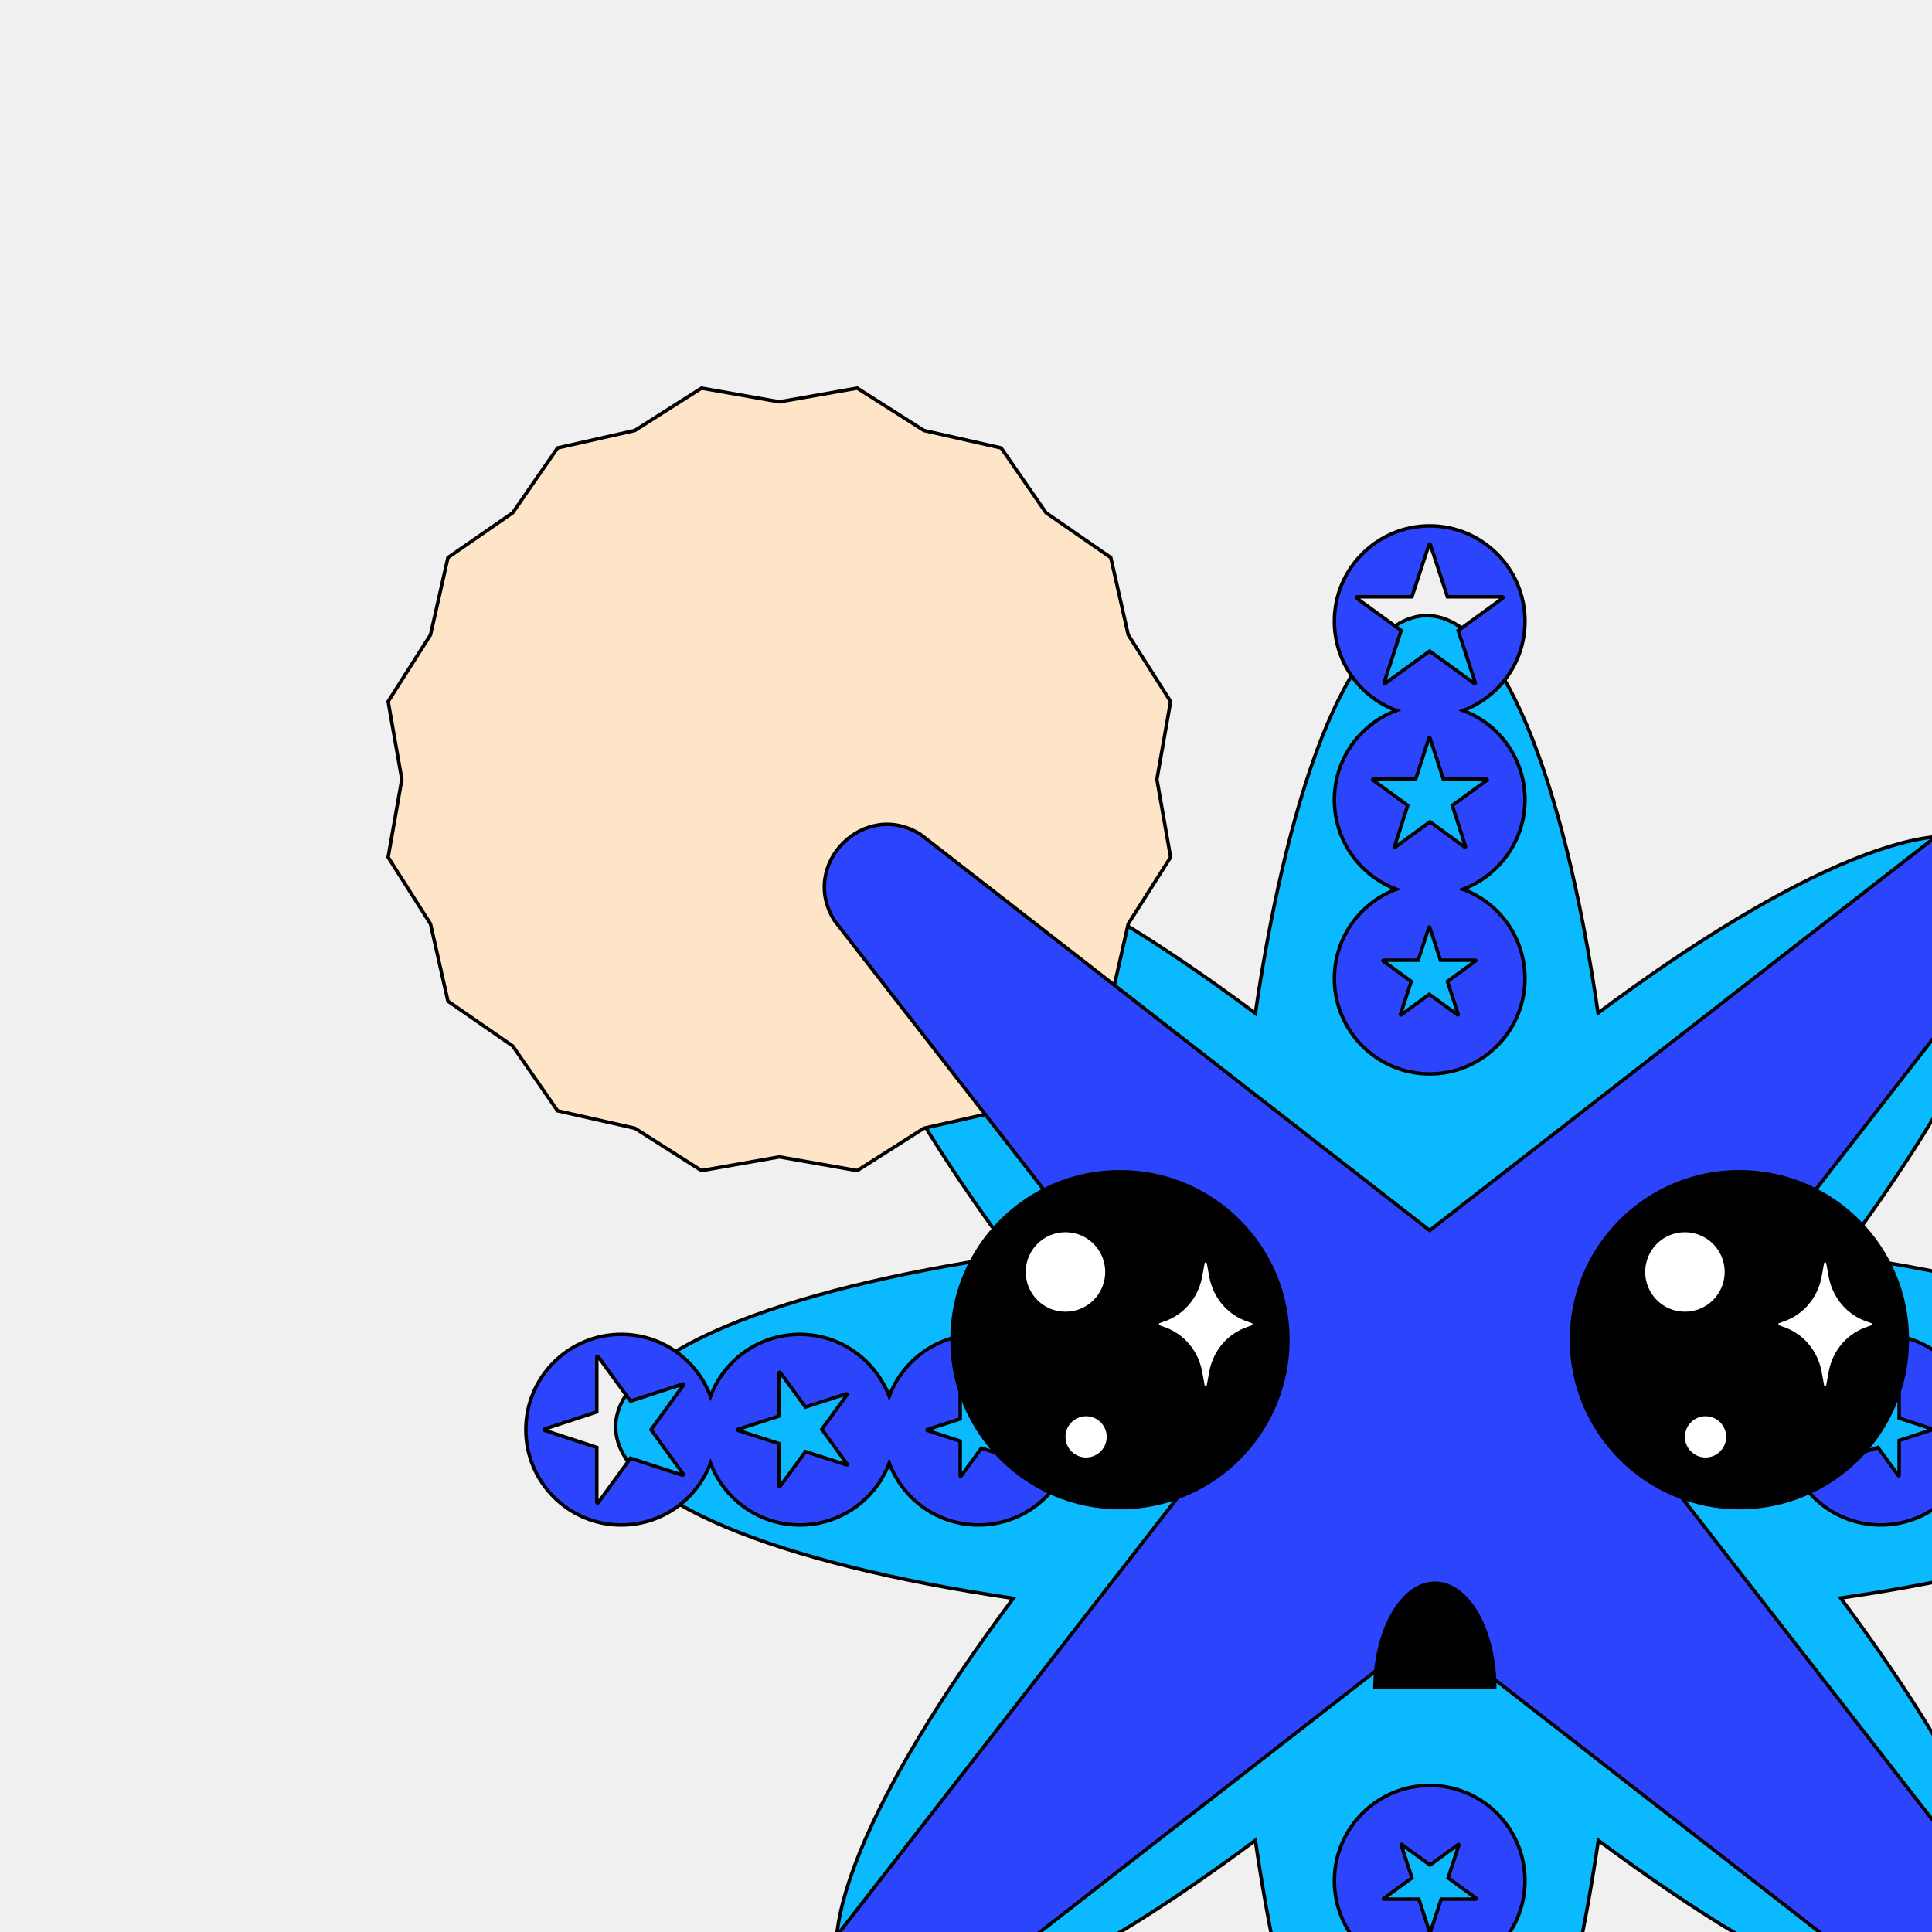
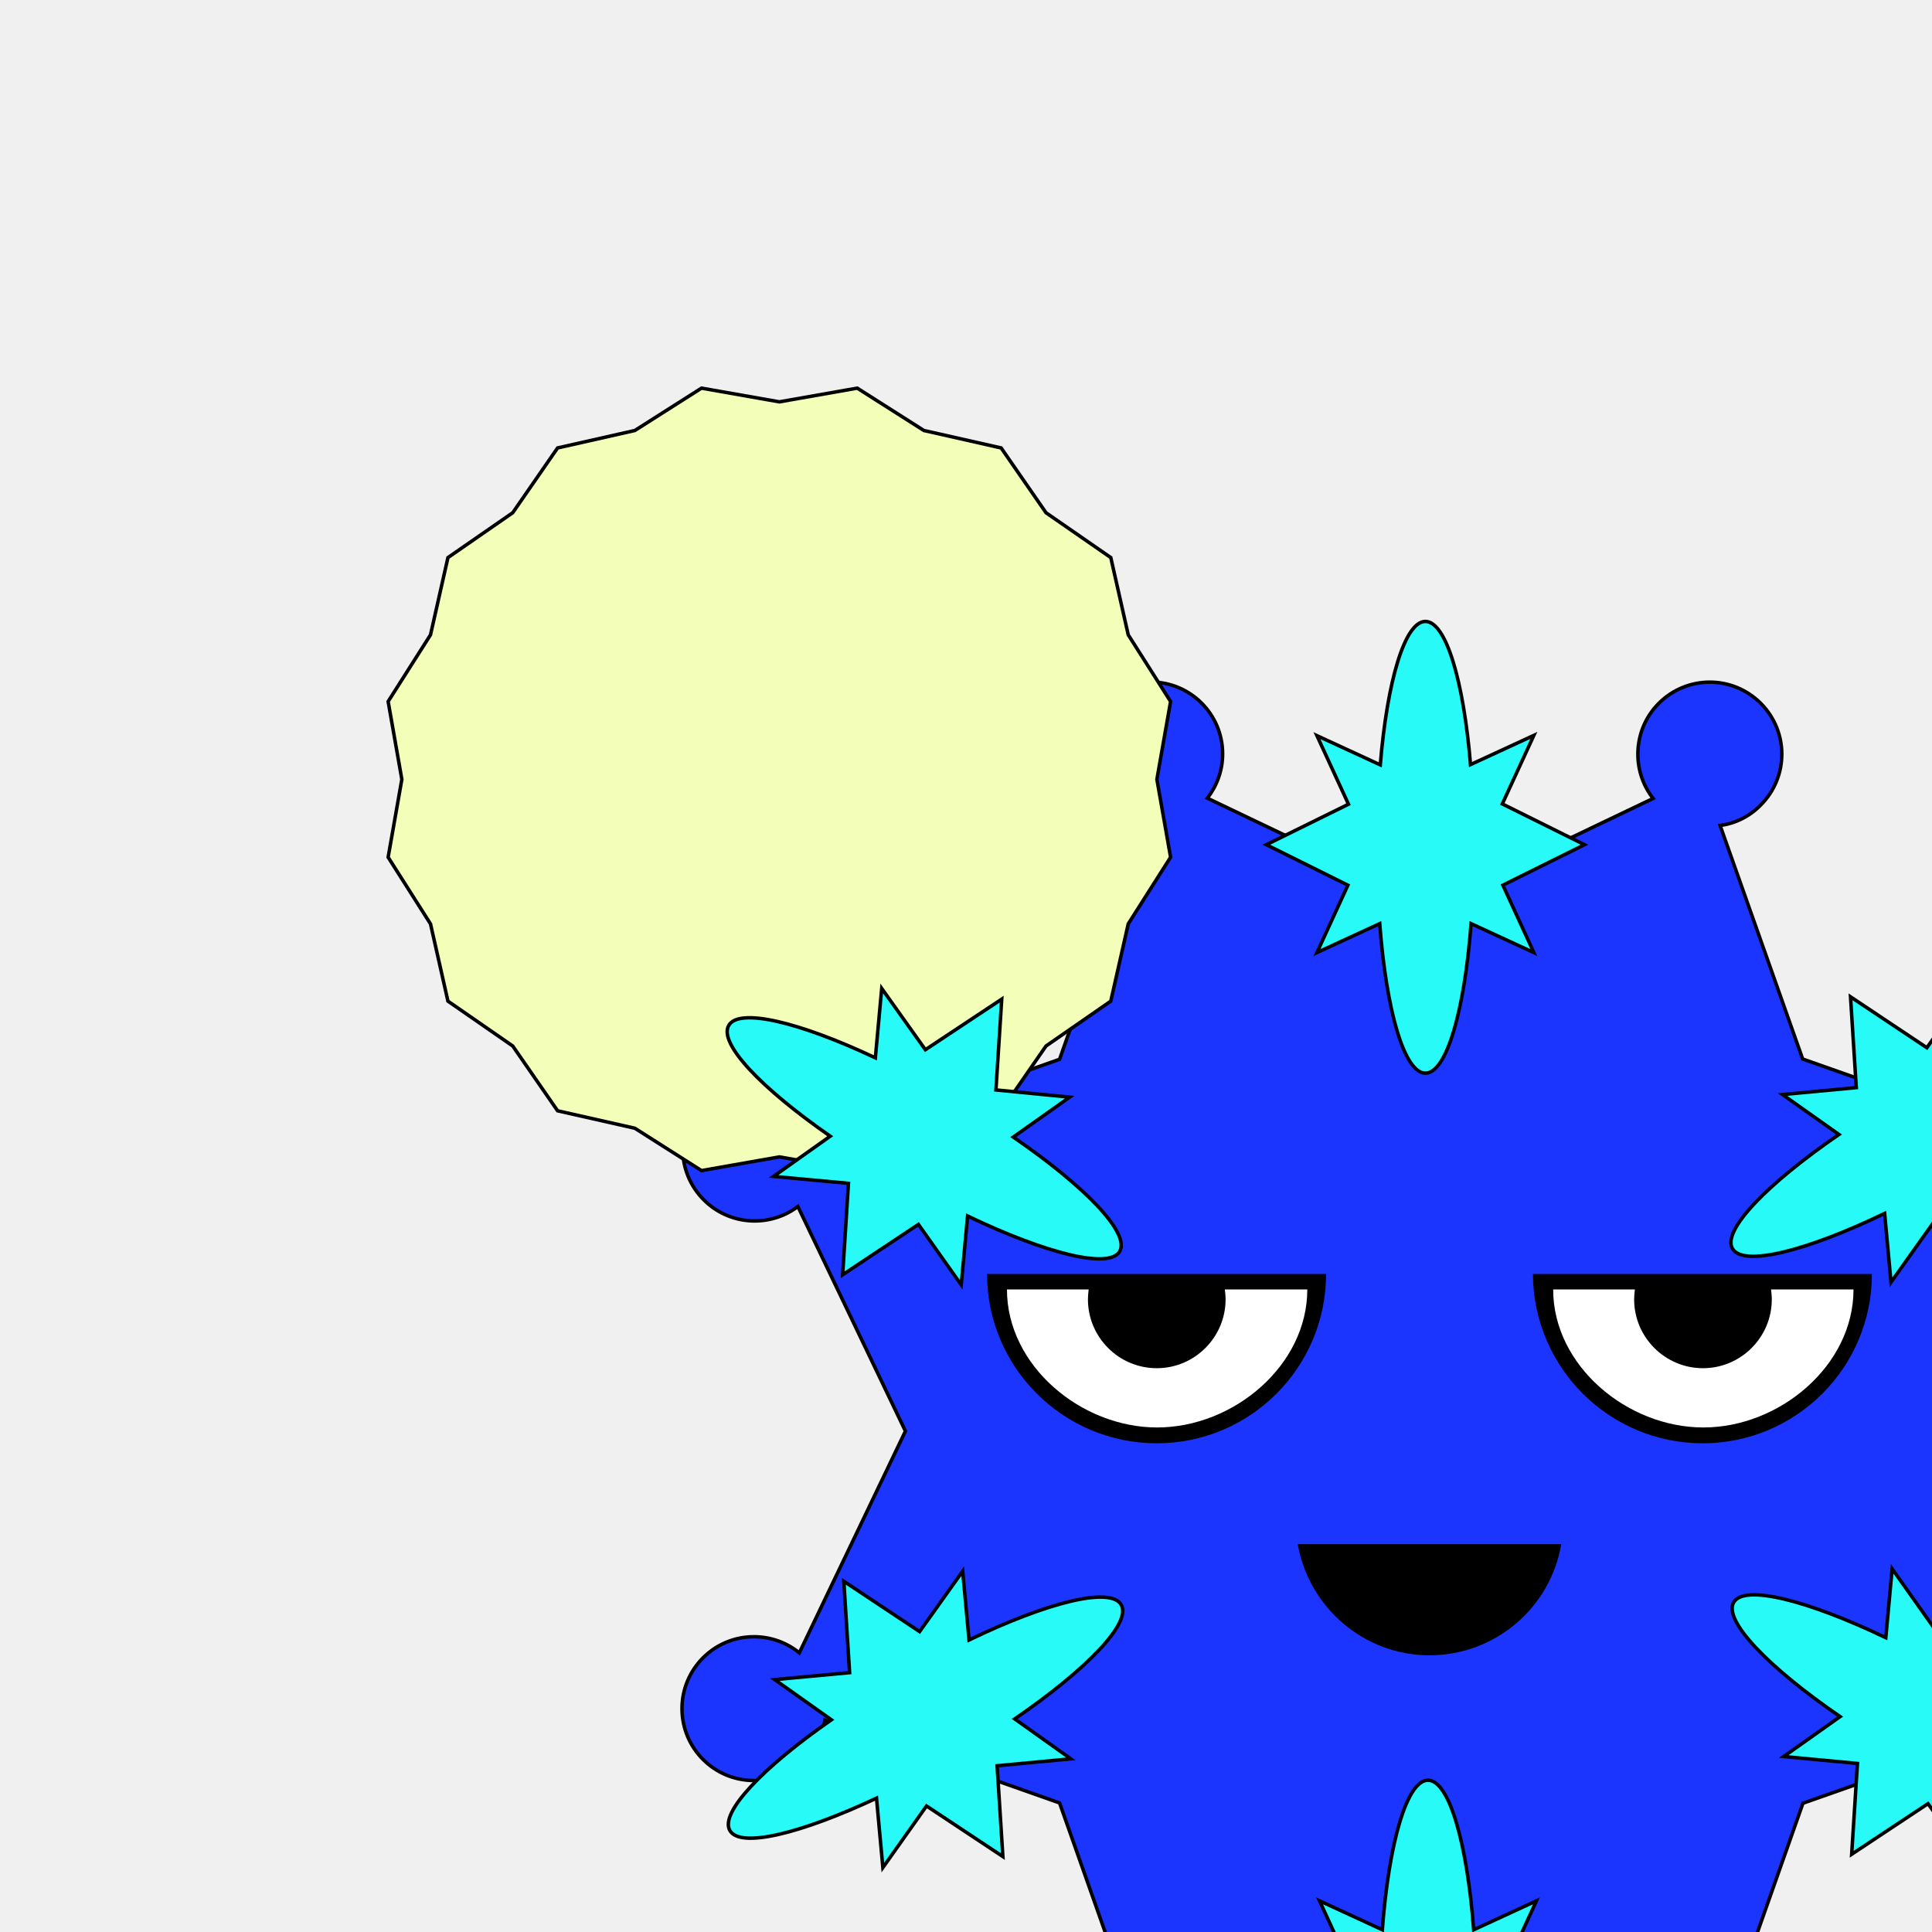
<svg xmlns="http://www.w3.org/2000/svg" height="100%" width="100%" viewBox="0 0 1000 1000" style="background-color: transparent">
  <style>
    #id-hero {
      transform-origin: 300px 300px;
      transform: translate(200px, 200px) scale(1.8);
    }
  </style>
  <g id="id-hero">
    <style>
      @keyframes moveBG {
        0% {
          transform-origin: 300px 300px;
          transform: translate(0px, 0px) rotate(0deg);
        }
        100% {
          transform-origin: 300px 300px;
          transform: translate(0px, 0px) rotate(360deg);
        }
      }
      #id-BG {
        animation: moveBG 12s infinite linear;
        animation-delay: 0s;
        animation-direction: reverse;
      }
    </style>
-     <g id="id-BG" fill="hsl(197,99%,52%)">
+     <g id="id-BG" fill="hsl(233,99%,55%)">
      <g stroke="black" stroke-width="1" stroke-miterlimit="10">
-         <path d="M532.446 299.184C532.446 278.228 486.542 259.933 418.102 249.871C459.432 194.404 478.891 148.999 464.089 134.197C449.286 119.395 403.882 138.854 348.415 180.184C338.436 111.744 320.141 65.923 299.184 65.923C278.228 65.923 259.933 111.827 249.871 180.267C194.404 138.854 148.999 119.395 134.197 134.197C119.395 148.999 138.854 194.404 180.184 249.871C111.744 259.85 65.923 278.228 65.923 299.184C65.923 320.141 111.827 338.435 180.267 348.498C138.854 403.882 119.395 449.286 134.197 464.089C148.999 478.891 194.404 459.432 249.871 418.102C259.85 486.542 278.145 532.446 299.184 532.446C320.224 532.446 338.435 486.542 348.498 418.102C403.965 459.432 449.37 478.891 464.172 464.089C478.974 449.286 459.515 403.882 418.185 348.415C486.542 338.436 532.446 320.141 532.446 299.184Z" />
+         <path d="M482.006 363.921L451.575 300.331L482.171 236.41C485.562 238.89 489.779 240.379 494.327 240.379C505.738 240.379 515 231.117 515 219.706C515 208.294 505.738 199.033 494.327 199.033C483.825 199.033 475.225 206.806 473.819 216.894L407.252 193.41L383.519 126.263C387.819 125.685 391.954 123.7 395.179 120.392C403.283 112.288 403.283 99.223 395.179 91.119C387.075 83.015 374.01 83.015 365.906 91.119C358.463 98.561 357.885 110.387 364.252 118.49L300.248 149.087L236.079 118.408C238.808 114.852 240.462 110.469 240.462 105.673C240.462 94.261 231.2 85 219.788 85C208.377 85 199.115 94.261 199.115 105.673C199.115 116.258 207.054 124.94 217.308 126.181L193.575 193.492L126.512 217.142C126.015 212.594 124.031 208.129 120.558 204.656C112.454 196.552 99.388 196.552 91.285 204.656C83.181 212.76 83.181 225.825 91.285 233.929C98.644 241.288 110.221 241.95 118.325 235.831L149.252 300.413L118.738 364.169C115.183 361.275 110.635 359.538 105.673 359.538C94.261 359.538 85 368.8 85 380.212C85 391.623 94.261 400.885 105.673 400.885C115.927 400.885 124.527 393.36 126.098 383.519L193.575 407.335L216.977 473.654C212.512 474.15 208.212 476.135 204.738 479.525C196.635 487.629 196.635 500.694 204.738 508.798C212.842 516.902 225.908 516.902 234.012 508.798C241.206 501.604 241.95 490.44 236.327 482.337L300.496 451.658L363.756 481.923C361.11 485.396 359.621 489.696 359.621 494.41C359.621 505.821 368.883 515.083 380.294 515.083C391.706 515.083 400.967 505.821 400.967 494.41C400.967 484.238 393.608 475.721 383.85 474.067L407.335 407.417L473.737 384.015C474.398 388.233 476.3 392.202 479.525 395.427C487.629 403.531 500.694 403.531 508.798 395.427C516.902 387.323 516.902 374.258 508.798 366.154C501.521 358.712 490.11 358.05 482.006 363.921Z" />
      </g>
    </g>
    <style>
      @keyframes moveCore {
        0% {
          transform-origin: 113px 113px;
          transform: translate(187px, 187px) rotate(0deg);
        }
        100% {
          transform-origin: 113px 113px;
          transform: translate(187px, 187px) rotate(360deg);
        }
      }
      #id-Core {
        animation: moveCore 34s infinite linear;
        animation-delay: 0s;
        animation-direction: normal;
      }
    </style>
-     <g id="id-Core" fill="hsl(32,100%,89%)">
+     <g id="id-Core" fill="hsl(70,100%,86%)">
      <g stroke="black" stroke-width="1" stroke-miterlimit="10">
        <path d="M113 4.441L135.393 0.5L154.561 12.682L176.774 17.697L189.672 36.328L208.303 49.226L213.318 71.439L225.5 90.607L221.559 113L225.5 135.393L213.318 154.561L208.303 176.774L189.672 189.672L176.774 208.303L154.561 213.318L135.393 225.5L113 221.559L90.607 225.5L71.439 213.318L49.226 208.303L36.328 189.672L17.697 176.774L12.682 154.561L0.5 135.393L4.441 113L0.5 90.607L12.682 71.439L17.697 49.226L36.328 36.328L49.226 17.697L71.439 12.682L90.607 0.5L113 4.441Z" />
      </g>
    </g>
    <style>
      @keyframes moveFG {
        0% {
          transform-origin: 300px 300px;
          transform: translate(0px, 0px) rotate(0deg);
        }
        100% {
          transform-origin: 300px 300px;
          transform: translate(0px, 0px) rotate(360deg);
        }
      }
      #id-FG {
        animation: moveFG 8s infinite linear;
        animation-delay: 0s;
        animation-direction: normal;
      }
    </style>
-     <g id="id-FG" fill="hsl(233,97%,58%)">
+     <g id="id-FG" fill="hsl(179,96%,57%)">
      <g stroke="black" stroke-width="1" stroke-miterlimit="10">
-         <path d="M300 242.7L446.3 128.9C462.5 118.5 481.5 137.5 471.1 153.7L357.3 300L471.1 446.3C481.5 462.5 462.5 481.5 446.3 471.1L300 357.3L153.7 471.1C137.5 481.5 118.5 462.5 128.9 446.3L242.7 300L128.9 153.7C118.5 137.5 137.5 118.5 153.7 128.9L300 242.7Z" />
-         <path d="M327.4 118.9C327.4 107.1 320 97.1 309.6 93.2C320 89.3 327.4 79.3 327.4 67.5C327.4 52.4 315.1 40.1 300 40.1C284.9 40.1 272.6 52.4 272.6 67.5C272.6 79.3 280 89.3 290.4 93.2C280 97.1 272.6 107.1 272.6 118.9C272.6 130.7 280 140.7 290.4 144.6C280 148.5 272.6 158.5 272.6 170.3C272.6 185.4 284.9 197.7 300 197.7C315.1 197.7 327.4 185.4 327.4 170.3C327.4 158.5 320 148.5 309.6 144.6C320 140.6 327.4 130.6 327.4 118.9ZM286.9 85.2L291.8 70.2L279 60.9C278.8 60.8 278.9 60.5 279.1 60.5H294.9L299.8 45.5C299.9 45.3 300.1 45.3 300.2 45.5L305.1 60.5H320.9C321.1 60.5 321.2 60.7 321 60.9L308.2 70.2L313.1 85.2C313.2 85.4 313 85.5 312.8 85.4L300 76.1L287.2 85.4C287.1 85.5 286.9 85.4 286.9 85.2ZM313.2 165.2L305.1 171.1L308.2 180.6C308.2 180.7 308.1 180.8 308 180.7L299.9 174.8L291.8 180.7C291.7 180.8 291.6 180.7 291.6 180.6L294.7 171.1L286.6 165.2C286.5 165.1 286.6 165 286.7 165H296.7L299.8 155.5C299.8 155.4 300 155.4 300 155.5L303.1 165H313.1C313.3 165 313.3 165.2 313.2 165.2ZM316.5 113.2L306.5 120.5L310.3 132.3C310.3 132.4 310.2 132.6 310.1 132.5L300.1 125.2L290.1 132.5C290 132.6 289.8 132.5 289.9 132.3L293.7 120.5L283.7 113.2C283.6 113.1 283.6 112.9 283.8 112.9H296L299.8 101.1C299.8 101 300 101 300.1 101.1L303.9 112.9H316.3C316.5 112.9 316.6 113.1 316.5 113.2Z" />
-         <path d="M118.9 272.6C107.1 272.6 97.1 280 93.2 290.4C89.3 280 79.3 272.6 67.5 272.6C52.4 272.6 40.1 284.9 40.1 300C40.1 315.1 52.4 327.4 67.5 327.4C79.3 327.4 89.3 320 93.2 309.6C97.1 320 107.1 327.4 118.9 327.4C130.7 327.4 140.7 320 144.6 309.6C148.5 320 158.5 327.4 170.3 327.4C185.4 327.4 197.7 315.1 197.7 300C197.7 284.9 185.4 272.6 170.3 272.6C158.5 272.6 148.5 280 144.6 290.4C140.6 280 130.6 272.6 118.9 272.6ZM85.2 313.1L70.2 308.2L60.9 321C60.8 321.2 60.5 321.1 60.5 320.9V305.1L45.5 300.2C45.3 300.1 45.3 299.9 45.5 299.8L60.5 294.9V279.1C60.5 278.9 60.7 278.8 60.9 279L70.2 291.8L85.2 286.9C85.4 286.8 85.5 287 85.4 287.2L76.1 300L85.4 312.8C85.5 312.9 85.4 313.1 85.2 313.1ZM165.2 286.8L171.1 294.9L180.6 291.8C180.7 291.8 180.8 291.9 180.7 292L174.8 300.1L180.7 308.2C180.8 308.3 180.7 308.4 180.6 308.4L171.1 305.3L165.2 313.4C165.1 313.5 165 313.4 165 313.3V303.3L155.5 300.2C155.4 300.2 155.4 300 155.5 300L165 296.9V286.9C165 286.7 165.2 286.7 165.2 286.8ZM113.2 283.5L120.5 293.5L132.3 289.7C132.4 289.7 132.6 289.8 132.5 289.9L125.2 299.9L132.5 309.9C132.6 310 132.5 310.2 132.3 310.1L120.5 306.3L113.2 316.3C113.1 316.4 112.9 316.4 112.9 316.2V304L101.1 300.2C101 300.2 101 300 101.1 299.9L112.9 296.1V283.7C112.9 283.5 113.1 283.4 113.2 283.5Z" />
-         <path d="M272.6 481.1C272.6 492.9 280 502.9 290.4 506.8C280 510.7 272.6 520.7 272.6 532.5C272.6 547.6 284.9 559.9 300 559.9C315.1 559.9 327.4 547.6 327.4 532.5C327.4 520.7 320 510.7 309.6 506.8C320 502.9 327.4 492.9 327.4 481.1C327.4 469.3 320 459.3 309.6 455.4C320 451.5 327.4 441.5 327.4 429.7C327.4 414.6 315.1 402.3 300 402.3C284.9 402.3 272.6 414.6 272.6 429.7C272.6 441.5 280 451.5 290.4 455.4C280 459.4 272.6 469.4 272.6 481.1ZM313.1 514.8L308.2 529.8L321 539.1C321.2 539.2 321.1 539.5 320.9 539.5H305.1L300.2 554.5C300.1 554.7 299.9 554.7 299.8 554.5L294.9 539.5H279.1C278.9 539.5 278.8 539.3 279 539.1L291.8 529.8L286.9 514.8C286.8 514.6 287 514.5 287.2 514.6L300 523.9L312.8 514.6C312.9 514.5 313.1 514.6 313.1 514.8ZM286.8 434.8L294.9 428.9L291.8 419.4C291.8 419.3 291.9 419.2 292 419.3L300.1 425.2L308.2 419.3C308.3 419.2 308.4 419.3 308.4 419.4L305.3 428.9L313.4 434.8C313.5 434.9 313.4 435 313.3 435H303.3L300.2 444.5C300.2 444.6 300 444.6 300 444.5L296.9 435H286.9C286.7 435 286.7 434.8 286.8 434.8ZM283.5 486.8L293.5 479.5L289.7 467.7C289.7 467.6 289.8 467.4 289.9 467.5L299.9 474.8L309.9 467.5C310 467.4 310.2 467.5 310.1 467.7L306.3 479.5L316.3 486.8C316.4 486.9 316.4 487.1 316.2 487.1H304L300.2 498.9C300.2 499 300 499 299.9 498.9L296.1 487.1H283.7C283.5 487.1 283.4 486.9 283.5 486.8Z" />
-         <path d="M481.1 327.4C492.9 327.4 502.9 320 506.8 309.6C510.7 320 520.7 327.4 532.5 327.4C547.6 327.4 559.9 315.1 559.9 300C559.9 284.9 547.6 272.6 532.5 272.6C520.7 272.6 510.7 280 506.8 290.4C502.9 280 492.9 272.6 481.1 272.6C469.3 272.6 459.3 280 455.4 290.4C451.5 280 441.5 272.6 429.7 272.6C414.6 272.6 402.3 284.9 402.3 300C402.3 315.1 414.6 327.4 429.7 327.4C441.5 327.4 451.5 320 455.4 309.6C459.4 320 469.4 327.4 481.1 327.4ZM514.8 286.9L529.8 291.8L539.1 279C539.2 278.8 539.5 278.9 539.5 279.1V294.9L554.5 299.8C554.7 299.9 554.7 300.1 554.5 300.2L539.5 305.1V320.9C539.5 321.1 539.3 321.2 539.1 321L529.8 308.2L514.8 313.1C514.6 313.2 514.5 313 514.6 312.8L523.9 300L514.6 287.2C514.5 287.1 514.6 286.9 514.8 286.9ZM434.8 313.2L428.9 305.1L419.4 308.2C419.3 308.2 419.2 308.1 419.3 308L425.2 299.9L419.3 291.8C419.2 291.7 419.3 291.6 419.4 291.6L428.9 294.7L434.8 286.6C434.9 286.5 435 286.6 435 286.7V296.7L444.5 299.8C444.6 299.8 444.6 300 444.5 300L435 303.1V313.1C435 313.3 434.8 313.3 434.8 313.2ZM486.8 316.5L479.5 306.5L467.7 310.3C467.6 310.3 467.4 310.2 467.5 310.1L474.8 300.1L467.5 290.1C467.4 290 467.5 289.8 467.7 289.9L479.5 293.7L486.8 283.7C486.9 283.6 487.1 283.6 487.1 283.8V296L498.9 299.8C499 299.8 499 300 498.9 300.1L487.1 303.9V316.3C487.1 316.5 486.9 316.6 486.8 316.5Z" />
+         <path d="M321.055 143.427L344.506 131.785L320.889 120.06L329.953 100.351L311.741 108.75C309.746 84.634 304.673 67.586 298.769 67.586C292.864 67.586 287.792 84.634 285.796 108.833L267.584 100.434L276.648 120.143L253.031 131.785L276.482 143.427L267.584 162.804L285.63 154.488C287.542 179.518 292.698 197.481 298.769 197.481C304.839 197.481 309.995 179.602 311.908 154.488L329.953 162.804L321.055 143.427Z" />
+         <path d="M175.277 202.304L176.941 176.192L154.987 190.745L142.43 173.115L140.6 193.073C118.729 182.762 101.349 178.604 98.439 183.76C95.445 188.915 107.752 201.805 127.627 215.609L111.328 227.169L132.866 229.164L131.203 255.443L152.991 240.973L165.298 258.353L167.128 238.561C189.747 249.372 207.876 253.946 210.87 248.707C213.863 243.468 200.974 230.079 180.267 215.859L196.483 204.383L175.277 202.304Z" />
+         <path d="M153.323 358.061L131.536 343.591L133.199 369.87L111.661 371.865L127.96 383.424C108.085 397.229 95.777 410.202 98.771 415.274C101.765 420.43 119.062 416.189 140.933 405.961L142.762 425.919L155.319 408.206L177.273 422.759L175.61 396.647L196.816 394.651L180.683 383.175C201.389 368.955 214.362 355.566 211.285 350.327C208.208 345.088 190.163 349.579 167.544 360.473L165.714 340.681L153.323 358.061Z" />
+         <path d="M277.23 454.858L253.78 466.5L277.397 478.226L268.332 497.934L286.544 489.535C288.623 513.651 293.613 530.782 299.517 530.782C305.421 530.782 310.494 513.735 312.49 489.535L330.702 497.934L321.637 478.226L345.255 466.5L321.804 454.858L330.702 435.482L312.656 443.798C310.744 418.767 305.588 400.805 299.517 400.805C293.446 400.805 288.291 418.684 286.378 443.798L268.332 435.482L277.23 454.858Z" />
+         <path d="M423.008 395.981L421.345 422.093L443.299 407.541L455.856 425.253L457.686 405.295C479.556 415.607 496.937 419.765 499.847 414.609C502.841 409.453 490.533 396.564 470.658 382.759L486.957 371.2L465.419 369.204L467.082 342.926L445.295 357.396L432.987 340.015L431.158 359.807C408.539 348.997 390.41 344.423 387.416 349.662C384.422 354.901 397.312 368.289 418.019 382.51L401.803 393.986L423.008 395.981Z" />
+         <path d="M444.962 240.308L466.75 254.777L465.087 228.499L486.625 226.503L470.326 214.944C490.201 201.14 502.508 188.167 499.515 183.094C496.521 177.938 479.224 182.18 457.353 192.408L455.523 172.45L442.966 190.163L421.012 175.527L422.676 201.639L401.47 203.635L417.686 215.111C396.979 229.331 384.007 242.719 387.084 247.958C390.16 253.197 408.206 248.707 430.825 237.813L432.655 257.605L444.962 240.308Z" />
      </g>
    </g>
    <g id="id-Face">
      <g>
-         <path d="M210.937 322.914C237.884 322.914 259.728 301.07 259.728 274.123C259.728 247.176 237.884 225.331 210.937 225.331C183.99 225.331 162.145 247.176 162.145 274.123C162.145 301.07 183.99 322.914 210.937 322.914Z" fill="black" />
-         <path d="M235.915 252.214L236.655 256.236C237.82 262.163 241.947 267.032 247.663 268.937L248.827 269.36C249.144 269.466 249.144 269.889 248.827 269.995L247.663 270.418C241.947 272.323 237.82 277.192 236.655 283.119L235.915 287.141C235.809 287.564 235.28 287.564 235.28 287.141L234.539 283.119C233.374 277.192 229.247 272.323 223.531 270.418L222.367 269.995C222.05 269.889 222.05 269.466 222.367 269.36L223.531 268.937C229.247 267.032 233.374 262.163 234.539 256.236L235.28 252.214C235.28 251.791 235.809 251.791 235.915 252.214Z" fill="white" />
-         <path d="M195.273 266.079C201.585 266.079 206.703 260.961 206.703 254.648C206.703 248.335 201.585 243.218 195.273 243.218C188.96 243.218 183.842 248.335 183.842 254.648C183.842 260.961 188.96 266.079 195.273 266.079Z" fill="white" />
-         <path d="M201.2 307.991C204.473 307.991 207.126 305.338 207.126 302.064C207.126 298.791 204.473 296.137 201.2 296.137C197.926 296.137 195.273 298.791 195.273 302.064C195.273 305.338 197.926 307.991 201.2 307.991Z" fill="white" />
-         <path d="M389.063 322.914C416.01 322.914 437.855 301.07 437.855 274.123C437.855 247.176 416.01 225.331 389.063 225.331C362.116 225.331 340.272 247.176 340.272 274.123C340.272 301.07 362.116 322.914 389.063 322.914Z" fill="black" />
-         <path d="M414.041 252.214L414.782 256.236C415.946 262.163 420.074 267.032 425.789 268.937L426.954 269.36C427.271 269.466 427.271 269.889 426.954 269.995L425.789 270.418C420.074 272.323 415.946 277.192 414.782 283.119L414.041 287.141C413.935 287.564 413.406 287.564 413.406 287.141L412.665 283.119C411.501 277.192 407.373 272.323 401.658 270.418L400.494 269.995C400.176 269.889 400.176 269.466 400.494 269.36L401.658 268.937C407.373 267.032 411.501 262.163 412.665 256.236L413.406 252.214C413.406 251.791 413.935 251.791 414.041 252.214Z" fill="white" />
-         <path d="M373.399 266.079C379.712 266.079 384.83 260.961 384.83 254.648C384.83 248.335 379.712 243.218 373.399 243.218C367.086 243.218 361.969 248.335 361.969 254.648C361.969 260.961 367.086 266.079 373.399 266.079Z" fill="white" />
-         <path d="M379.326 307.991C382.6 307.991 385.253 305.338 385.253 302.064C385.253 298.791 382.6 296.137 379.326 296.137C376.053 296.137 373.399 298.791 373.399 302.064C373.399 305.338 376.053 307.991 379.326 307.991Z" fill="white" />
-         <path d="M301.535 343.659C291.692 343.659 283.754 357.524 283.754 374.67H319.21C319.316 357.524 311.378 343.659 301.535 343.659Z" fill="black" />
+         <path d="M221.521 303.914C248.404 303.914 270.206 282.112 270.206 255.229H172.729C172.729 282.112 194.638 303.914 221.521 303.914Z" fill="black" />
+         <path d="M241.101 259.674C241.207 260.626 241.312 261.579 241.312 262.531C241.312 273.433 232.422 282.323 221.521 282.323C210.619 282.323 201.729 273.433 201.729 262.531C201.729 261.579 201.835 260.626 201.94 259.674H178.444C178.444 281.582 199.718 299.363 221.626 299.363C243.535 299.363 264.809 281.582 264.809 259.674H241.101Z" fill="white" />
+         <path d="M378.479 303.914C405.363 303.914 427.165 282.112 427.165 255.229H329.688C329.794 282.112 351.596 303.914 378.479 303.914Z" fill="black" />
+         <path d="M398.165 259.674C398.271 260.626 398.377 261.579 398.377 262.531C398.377 273.433 389.487 282.323 378.585 282.323C367.684 282.323 358.793 273.433 358.793 262.531C358.793 261.579 358.899 260.626 359.005 259.674H335.509C335.509 281.582 356.782 299.363 378.691 299.363C400.6 299.363 421.873 281.582 421.873 259.674H398.165Z" fill="white" />
+         <path d="M262.057 332.914C265.232 351.013 281.002 364.877 299.947 364.877C318.892 364.877 334.768 351.118 337.837 332.914H262.057Z" fill="black" />
      </g>
    </g>
  </g>
</svg>
